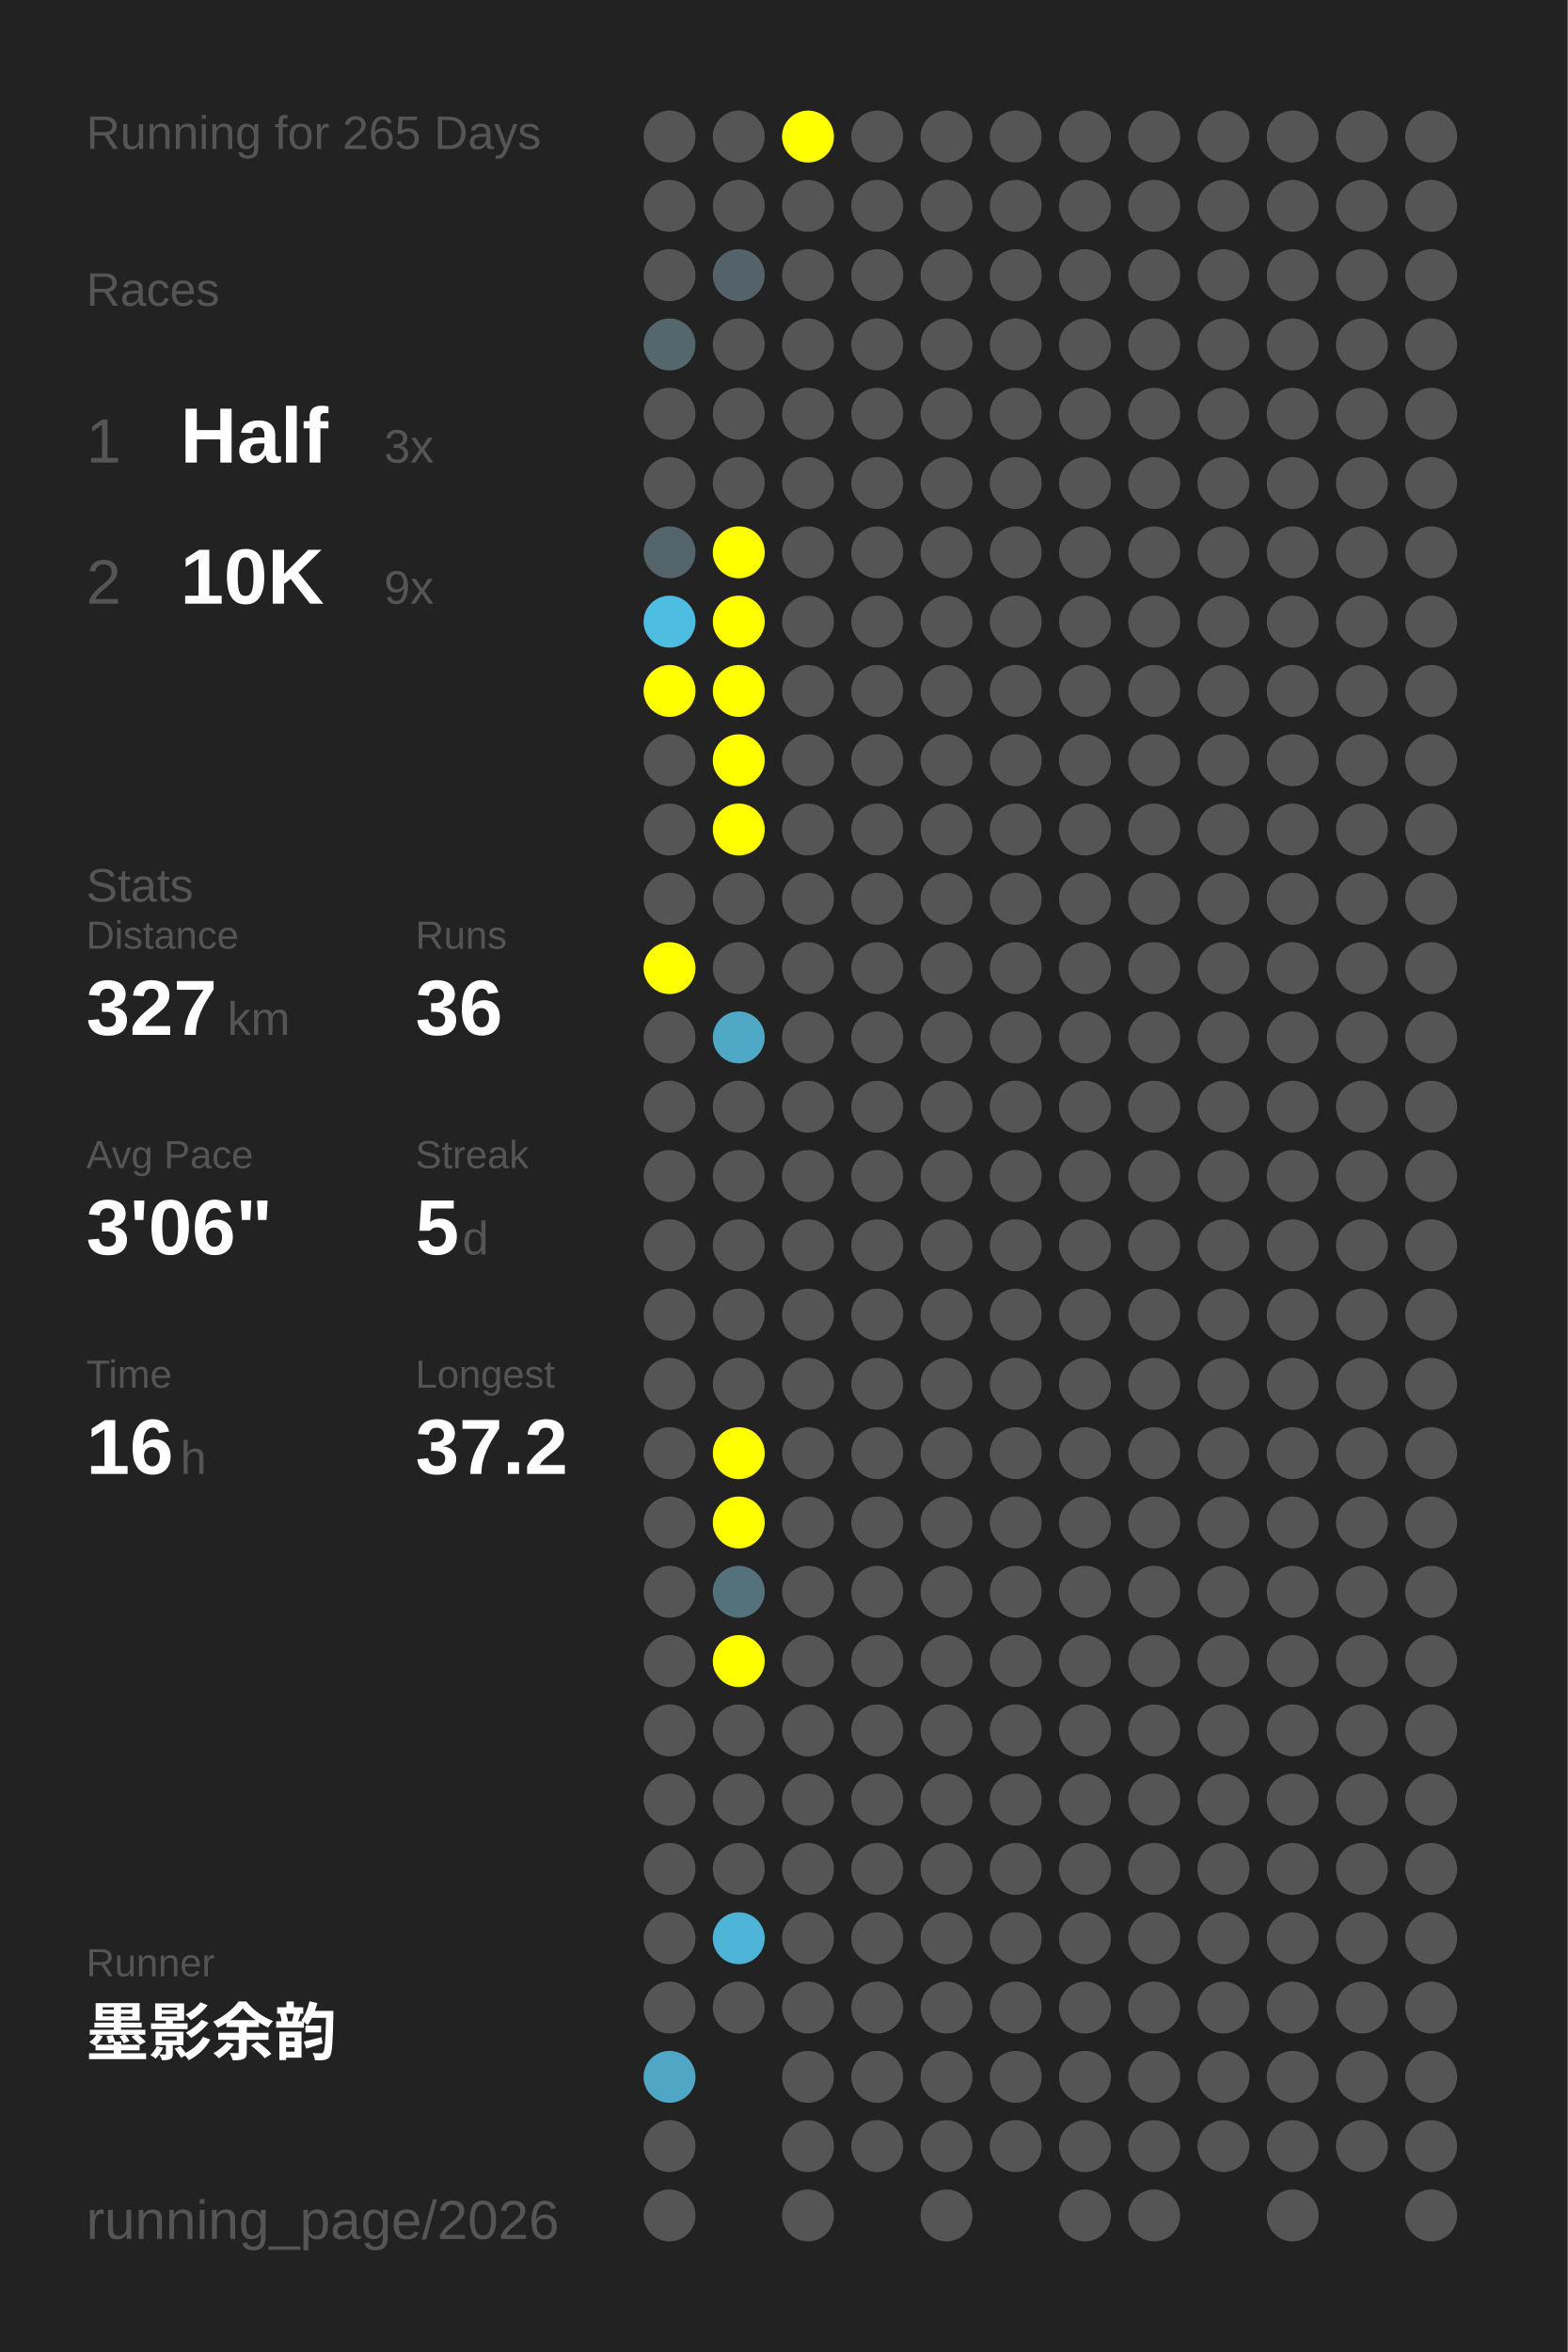
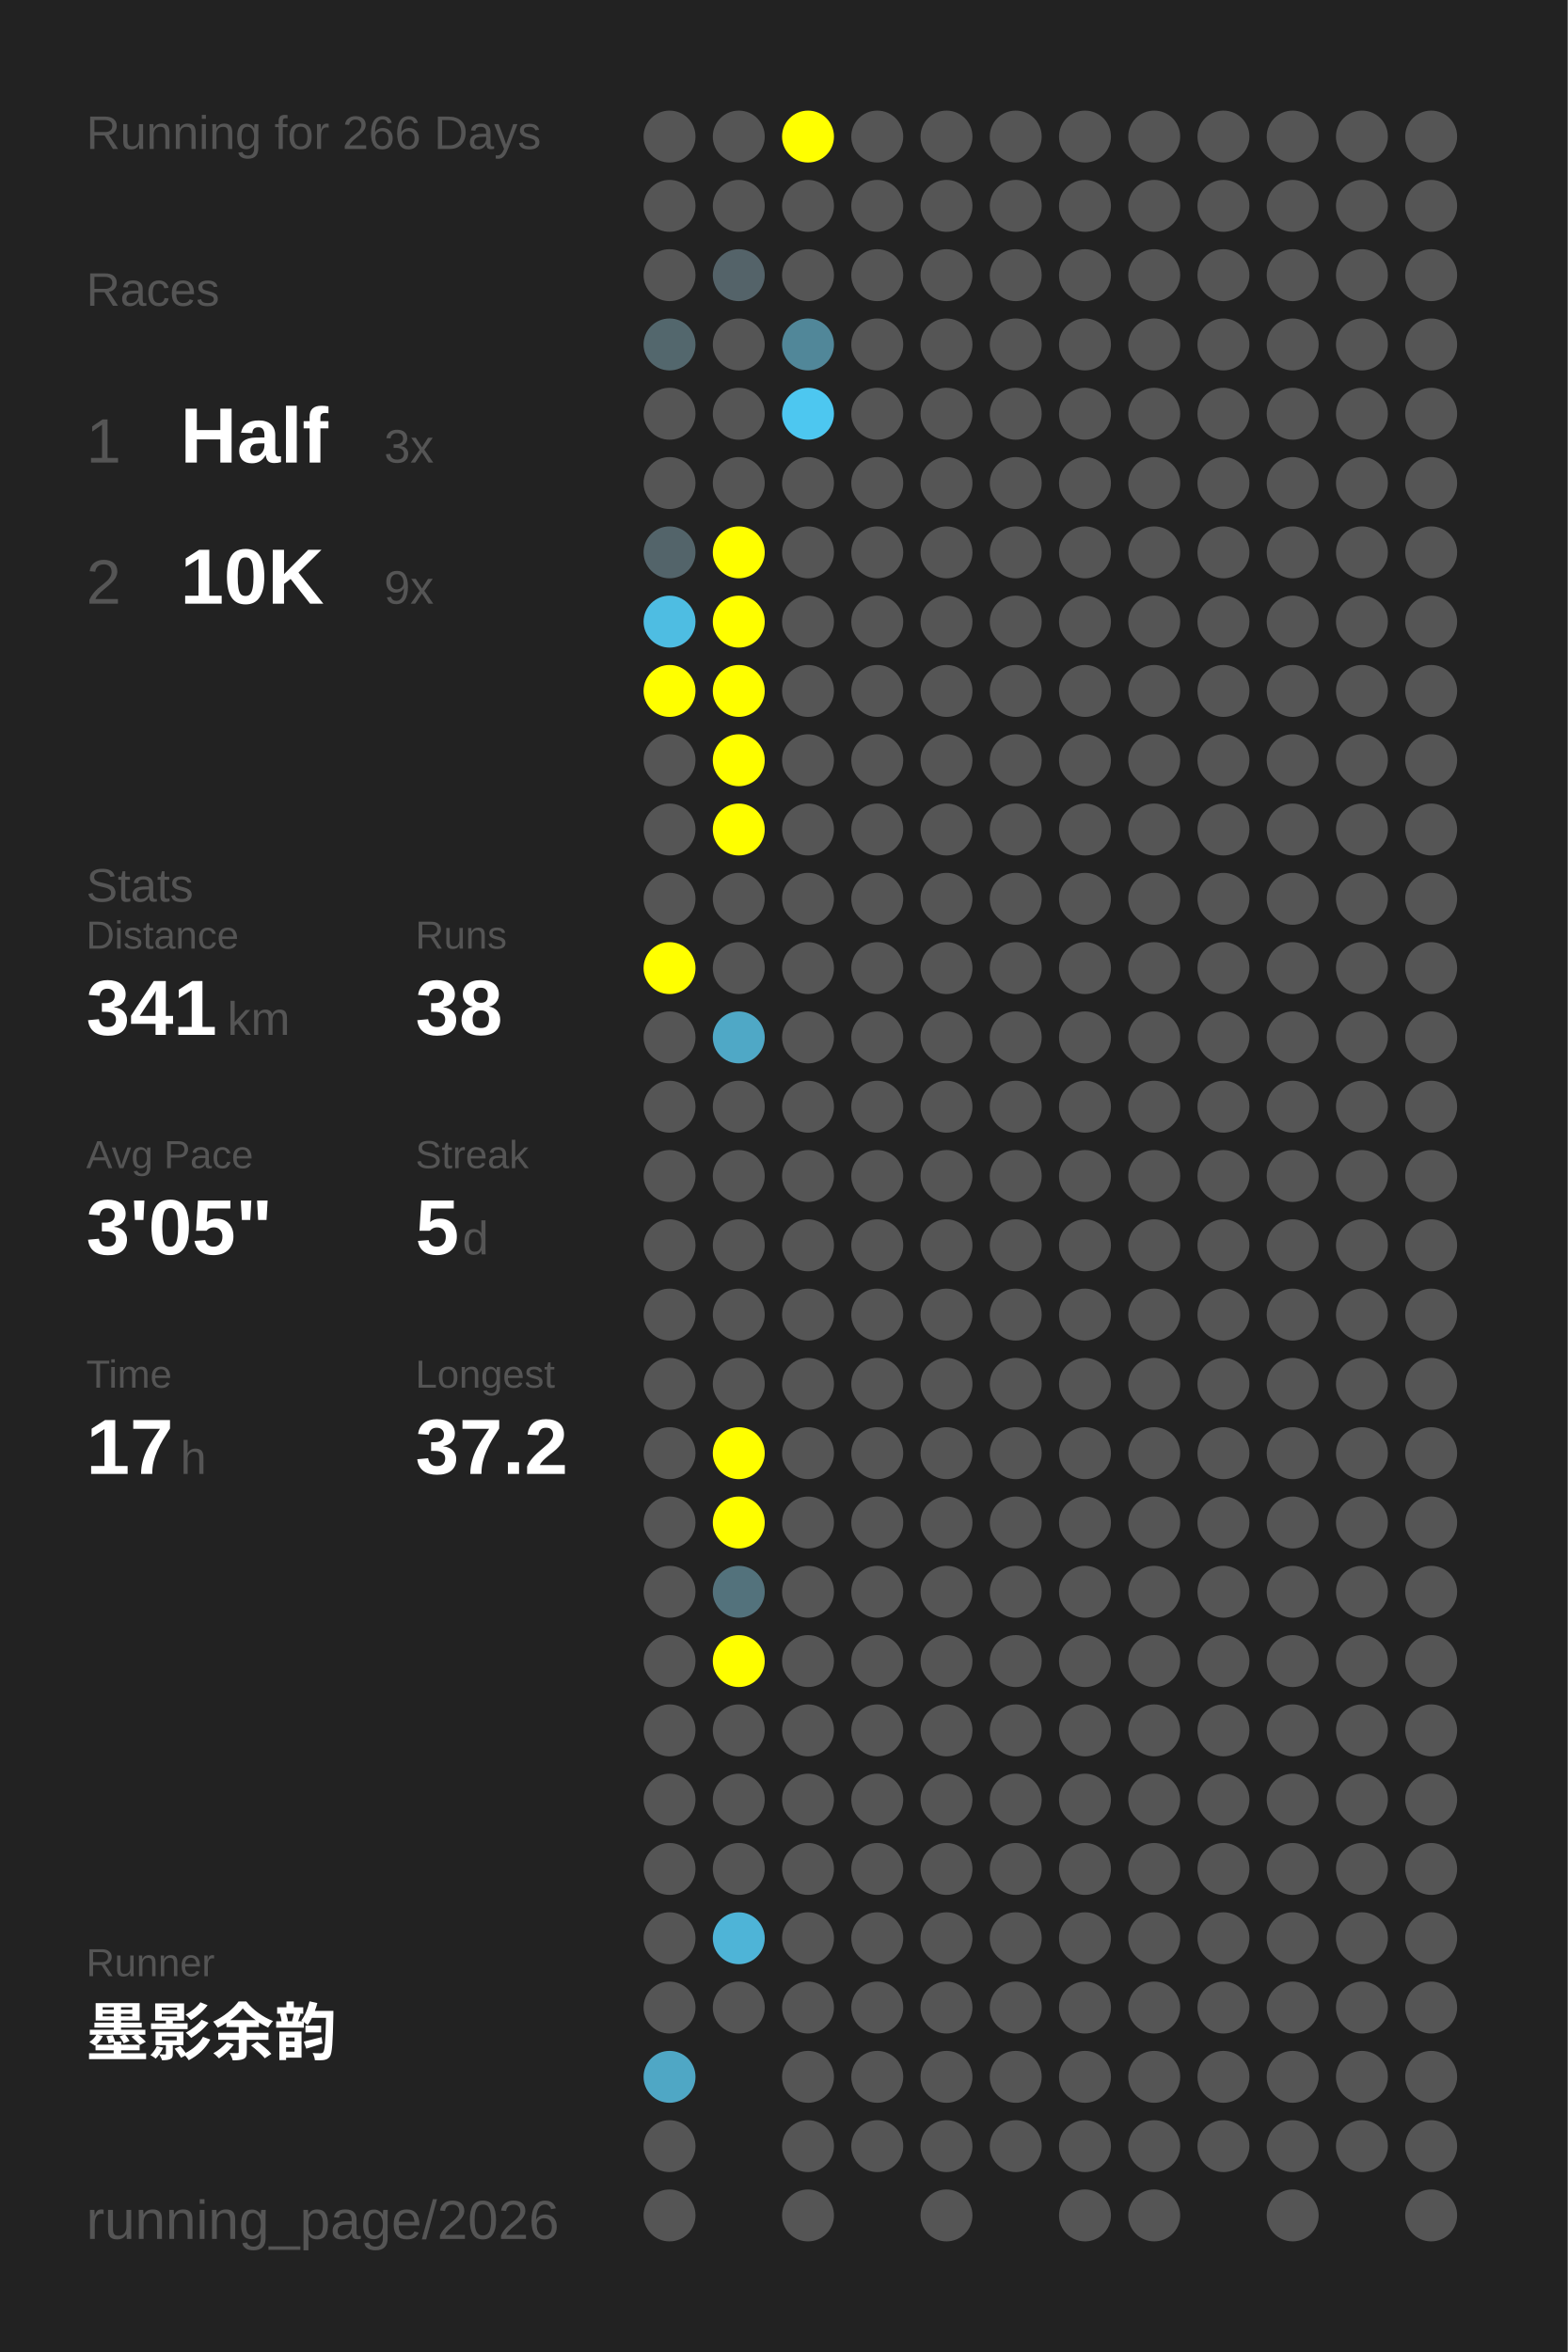
<svg xmlns="http://www.w3.org/2000/svg" baseProfile="full" height="300mm" version="1.1" viewBox="0,0,200,300" width="200mm">
  <defs />
  <rect fill="#222222" height="300" width="200" x="0" y="0" />
-   <text fill="#555555" style="font-size:6px; font-family:Arial;" x="11" y="19">Running for 265 Days</text>
+   <text fill="#555555" style="font-size:6px; font-family:Arial;" x="11" y="19">Running for 266 Days</text>
  <text fill="#555555" style="font-size:6px; font-family:Arial;" x="11" y="39">Races</text>
  <text fill="#555555" style="font-size:8px; font-family:Arial;" x="11" y="59">1</text>
  <text fill="#FFFFFF" style="font-size:10px; font-family:Arial; font-weight:bold;" x="23" y="59">Half</text>
  <text fill="#555555" style="font-size:6px; font-family:Arial;" x="49" y="59">3x</text>
  <text fill="#555555" style="font-size:8px; font-family:Arial;" x="11" y="77">2</text>
  <text fill="#FFFFFF" style="font-size:10px; font-family:Arial; font-weight:bold;" x="23" y="77">10K</text>
  <text fill="#555555" style="font-size:6px; font-family:Arial;" x="49" y="77">9x</text>
  <text fill="#555555" style="font-size:6px; font-family:Arial;" x="11" y="115">Stats</text>
  <text fill="#555555" style="font-size:5px; font-family:Arial;" x="11" y="121">Distance</text>
-   <text fill="#FFFFFF" style="font-size:10px; font-family:Arial; font-weight:bold;" x="11" y="132">327</text>
+   <text fill="#FFFFFF" style="font-size:10px; font-family:Arial; font-weight:bold;" x="11" y="132">341</text>
  <text fill="#555555" style="font-size:6px; font-family:Arial;" x="29" y="132">km</text>
  <text fill="#555555" style="font-size:5px; font-family:Arial;" x="53" y="121">Runs</text>
-   <text fill="#FFFFFF" style="font-size:10px; font-family:Arial; font-weight:bold;" x="53" y="132">36</text>
+   <text fill="#FFFFFF" style="font-size:10px; font-family:Arial; font-weight:bold;" x="53" y="132">38</text>
  <text fill="#555555" style="font-size:5px; font-family:Arial;" x="11" y="149">Avg Pace</text>
-   <text fill="#FFFFFF" style="font-size:10px; font-family:Arial; font-weight:bold;" x="11" y="160">3'06"</text>
+   <text fill="#FFFFFF" style="font-size:10px; font-family:Arial; font-weight:bold;" x="11" y="160">3'05"</text>
  <text fill="#555555" style="font-size:5px; font-family:Arial;" x="53" y="149">Streak</text>
  <text fill="#FFFFFF" style="font-size:10px; font-family:Arial; font-weight:bold;" x="53" y="160">5</text>
  <text fill="#555555" style="font-size:6px; font-family:Arial;" x="59" y="160">d</text>
  <text fill="#555555" style="font-size:5px; font-family:Arial;" x="11" y="177">Time</text>
-   <text fill="#FFFFFF" style="font-size:10px; font-family:Arial; font-weight:bold;" x="11" y="188">16</text>
+   <text fill="#FFFFFF" style="font-size:10px; font-family:Arial; font-weight:bold;" x="11" y="188">17</text>
  <text fill="#555555" style="font-size:6px; font-family:Arial;" x="23" y="188">h</text>
  <text fill="#555555" style="font-size:5px; font-family:Arial;" x="53" y="177">Longest</text>
  <text fill="#FFFFFF" style="font-size:10px; font-family:Arial; font-weight:bold;" x="53" y="188">37.2</text>
  <text fill="#555555" style="font-size:5px; font-family:Arial;" x="11" y="252.065">Runner</text>
  <text fill="#FFFFFF" style="font-size:8px; font-family:Arial; font-weight:bold;" x="11" y="262.065">墨影余韵</text>
  <text fill="#555555" style="font-size:7px; font-family:Arial;" x="11" y="285.581">running_page/2026</text>
  <circle cx="85.417" cy="17.419" fill="#555555" r="3.312" />
  <circle cx="85.417" cy="26.258" fill="#555555" r="3.312" />
  <circle cx="85.417" cy="35.097" fill="#555555" r="3.312" />
  <circle cx="85.417" cy="43.935" fill="#53676d" r="3.312" />
  <circle cx="85.417" cy="52.774" fill="#555555" r="3.312" />
  <circle cx="85.417" cy="61.613" fill="#555555" r="3.312" />
  <circle cx="85.417" cy="70.452" fill="#53646a" r="3.312" />
  <circle cx="85.417" cy="79.29" fill="#4ebde2" r="3.312" />
  <circle cx="85.417" cy="88.129" fill="#FFFF00" r="3.312" />
  <circle cx="85.417" cy="96.968" fill="#555555" r="3.312" />
  <circle cx="85.417" cy="105.806" fill="#555555" r="3.312" />
  <circle cx="85.417" cy="114.645" fill="#555555" r="3.312" />
  <circle cx="85.417" cy="123.484" fill="#FFFF00" r="3.312" />
  <circle cx="85.417" cy="132.323" fill="#555555" r="3.312" />
  <circle cx="85.417" cy="141.161" fill="#555555" r="3.312" />
  <circle cx="85.417" cy="150" fill="#555555" r="3.312" />
  <circle cx="85.417" cy="158.839" fill="#555555" r="3.312" />
  <circle cx="85.417" cy="167.677" fill="#555555" r="3.312" />
  <circle cx="85.417" cy="176.516" fill="#555555" r="3.312" />
  <circle cx="85.417" cy="185.355" fill="#555555" r="3.312" />
  <circle cx="85.417" cy="194.194" fill="#555555" r="3.312" />
  <circle cx="85.417" cy="203.032" fill="#555555" r="3.312" />
  <circle cx="85.417" cy="211.871" fill="#555555" r="3.312" />
  <circle cx="85.417" cy="220.71" fill="#555555" r="3.312" />
  <circle cx="85.417" cy="229.548" fill="#555555" r="3.312" />
  <circle cx="85.417" cy="238.387" fill="#555555" r="3.312" />
  <circle cx="85.417" cy="247.226" fill="#555555" r="3.312" />
  <circle cx="85.417" cy="256.065" fill="#555555" r="3.312" />
  <circle cx="85.417" cy="264.903" fill="#4fa7c5" r="3.312" />
  <circle cx="85.417" cy="273.742" fill="#555555" r="3.312" />
  <circle cx="85.417" cy="282.581" fill="#555555" r="3.312" />
  <circle cx="94.25" cy="17.419" fill="#555555" r="3.312" />
  <circle cx="94.25" cy="26.258" fill="#555555" r="3.312" />
  <circle cx="94.25" cy="35.097" fill="#546369" r="3.312" />
  <circle cx="94.25" cy="43.935" fill="#555555" r="3.312" />
  <circle cx="94.25" cy="52.774" fill="#555555" r="3.312" />
  <circle cx="94.25" cy="61.613" fill="#555555" r="3.312" />
  <circle cx="94.25" cy="70.452" fill="#FFFF00" r="3.312" />
  <circle cx="94.25" cy="79.29" fill="#FFFF00" r="3.312" />
  <circle cx="94.25" cy="88.129" fill="#FFFF00" r="3.312" />
  <circle cx="94.25" cy="96.968" fill="#FFFF00" r="3.312" />
  <circle cx="94.25" cy="105.806" fill="#FFFF00" r="3.312" />
  <circle cx="94.25" cy="114.645" fill="#555555" r="3.312" />
  <circle cx="94.25" cy="123.484" fill="#555555" r="3.312" />
  <circle cx="94.25" cy="132.323" fill="#4fa8c6" r="3.312" />
  <circle cx="94.25" cy="141.161" fill="#555555" r="3.312" />
  <circle cx="94.25" cy="150" fill="#555555" r="3.312" />
  <circle cx="94.25" cy="158.839" fill="#555555" r="3.312" />
  <circle cx="94.25" cy="167.677" fill="#555555" r="3.312" />
  <circle cx="94.25" cy="176.516" fill="#555555" r="3.312" />
  <circle cx="94.25" cy="185.355" fill="#FFFF00" r="3.312" />
  <circle cx="94.25" cy="194.194" fill="#FFFF00" r="3.312" />
  <circle cx="94.25" cy="203.032" fill="#53727c" r="3.312" />
  <circle cx="94.25" cy="211.871" fill="#FFFF00" r="3.312" />
  <circle cx="94.25" cy="220.71" fill="#555555" r="3.312" />
  <circle cx="94.25" cy="229.548" fill="#555555" r="3.312" />
  <circle cx="94.25" cy="238.387" fill="#555555" r="3.312" />
  <circle cx="94.25" cy="247.226" fill="#4eb4d7" r="3.312" />
  <circle cx="94.25" cy="256.065" fill="#555555" r="3.312" />
  <circle cx="103.083" cy="17.419" fill="#FFFF00" r="3.312" />
  <circle cx="103.083" cy="26.258" fill="#555555" r="3.312" />
  <circle cx="103.083" cy="35.097" fill="#555555" r="3.312" />
-   <circle cx="103.083" cy="43.935" fill="#555555" r="3.312" />
-   <circle cx="103.083" cy="52.774" fill="#555555" r="3.312" />
+   <circle cx="103.083" cy="43.935" fill="#518799" r="3.312" />
+   <circle cx="103.083" cy="52.774" fill="#4dc7f0" r="3.312" />
  <circle cx="103.083" cy="61.613" fill="#555555" r="3.312" />
  <circle cx="103.083" cy="70.452" fill="#555555" r="3.312" />
  <circle cx="103.083" cy="79.29" fill="#555555" r="3.312" />
  <circle cx="103.083" cy="88.129" fill="#555555" r="3.312" />
  <circle cx="103.083" cy="96.968" fill="#555555" r="3.312" />
  <circle cx="103.083" cy="105.806" fill="#555555" r="3.312" />
  <circle cx="103.083" cy="114.645" fill="#555555" r="3.312" />
  <circle cx="103.083" cy="123.484" fill="#555555" r="3.312" />
  <circle cx="103.083" cy="132.323" fill="#555555" r="3.312" />
  <circle cx="103.083" cy="141.161" fill="#555555" r="3.312" />
  <circle cx="103.083" cy="150" fill="#555555" r="3.312" />
  <circle cx="103.083" cy="158.839" fill="#555555" r="3.312" />
  <circle cx="103.083" cy="167.677" fill="#555555" r="3.312" />
  <circle cx="103.083" cy="176.516" fill="#555555" r="3.312" />
  <circle cx="103.083" cy="185.355" fill="#555555" r="3.312" />
  <circle cx="103.083" cy="194.194" fill="#555555" r="3.312" />
  <circle cx="103.083" cy="203.032" fill="#555555" r="3.312" />
  <circle cx="103.083" cy="211.871" fill="#555555" r="3.312" />
  <circle cx="103.083" cy="220.71" fill="#555555" r="3.312" />
  <circle cx="103.083" cy="229.548" fill="#555555" r="3.312" />
  <circle cx="103.083" cy="238.387" fill="#555555" r="3.312" />
  <circle cx="103.083" cy="247.226" fill="#555555" r="3.312" />
  <circle cx="103.083" cy="256.065" fill="#555555" r="3.312" />
  <circle cx="103.083" cy="264.903" fill="#555555" r="3.312" />
  <circle cx="103.083" cy="273.742" fill="#555555" r="3.312" />
  <circle cx="103.083" cy="282.581" fill="#555555" r="3.312" />
  <circle cx="111.917" cy="17.419" fill="#555555" r="3.312" />
  <circle cx="111.917" cy="26.258" fill="#555555" r="3.312" />
  <circle cx="111.917" cy="35.097" fill="#555555" r="3.312" />
  <circle cx="111.917" cy="43.935" fill="#555555" r="3.312" />
  <circle cx="111.917" cy="52.774" fill="#555555" r="3.312" />
  <circle cx="111.917" cy="61.613" fill="#555555" r="3.312" />
  <circle cx="111.917" cy="70.452" fill="#555555" r="3.312" />
  <circle cx="111.917" cy="79.29" fill="#555555" r="3.312" />
  <circle cx="111.917" cy="88.129" fill="#555555" r="3.312" />
  <circle cx="111.917" cy="96.968" fill="#555555" r="3.312" />
  <circle cx="111.917" cy="105.806" fill="#555555" r="3.312" />
  <circle cx="111.917" cy="114.645" fill="#555555" r="3.312" />
  <circle cx="111.917" cy="123.484" fill="#555555" r="3.312" />
  <circle cx="111.917" cy="132.323" fill="#555555" r="3.312" />
  <circle cx="111.917" cy="141.161" fill="#555555" r="3.312" />
  <circle cx="111.917" cy="150" fill="#555555" r="3.312" />
  <circle cx="111.917" cy="158.839" fill="#555555" r="3.312" />
  <circle cx="111.917" cy="167.677" fill="#555555" r="3.312" />
  <circle cx="111.917" cy="176.516" fill="#555555" r="3.312" />
  <circle cx="111.917" cy="185.355" fill="#555555" r="3.312" />
  <circle cx="111.917" cy="194.194" fill="#555555" r="3.312" />
  <circle cx="111.917" cy="203.032" fill="#555555" r="3.312" />
  <circle cx="111.917" cy="211.871" fill="#555555" r="3.312" />
  <circle cx="111.917" cy="220.71" fill="#555555" r="3.312" />
  <circle cx="111.917" cy="229.548" fill="#555555" r="3.312" />
  <circle cx="111.917" cy="238.387" fill="#555555" r="3.312" />
  <circle cx="111.917" cy="247.226" fill="#555555" r="3.312" />
  <circle cx="111.917" cy="256.065" fill="#555555" r="3.312" />
  <circle cx="111.917" cy="264.903" fill="#555555" r="3.312" />
  <circle cx="111.917" cy="273.742" fill="#555555" r="3.312" />
  <circle cx="120.75" cy="17.419" fill="#555555" r="3.312" />
  <circle cx="120.75" cy="26.258" fill="#555555" r="3.312" />
  <circle cx="120.75" cy="35.097" fill="#555555" r="3.312" />
  <circle cx="120.75" cy="43.935" fill="#555555" r="3.312" />
  <circle cx="120.75" cy="52.774" fill="#555555" r="3.312" />
  <circle cx="120.75" cy="61.613" fill="#555555" r="3.312" />
  <circle cx="120.75" cy="70.452" fill="#555555" r="3.312" />
  <circle cx="120.75" cy="79.29" fill="#555555" r="3.312" />
  <circle cx="120.75" cy="88.129" fill="#555555" r="3.312" />
  <circle cx="120.75" cy="96.968" fill="#555555" r="3.312" />
  <circle cx="120.75" cy="105.806" fill="#555555" r="3.312" />
  <circle cx="120.75" cy="114.645" fill="#555555" r="3.312" />
  <circle cx="120.75" cy="123.484" fill="#555555" r="3.312" />
  <circle cx="120.75" cy="132.323" fill="#555555" r="3.312" />
  <circle cx="120.75" cy="141.161" fill="#555555" r="3.312" />
  <circle cx="120.75" cy="150" fill="#555555" r="3.312" />
  <circle cx="120.75" cy="158.839" fill="#555555" r="3.312" />
  <circle cx="120.75" cy="167.677" fill="#555555" r="3.312" />
  <circle cx="120.75" cy="176.516" fill="#555555" r="3.312" />
  <circle cx="120.75" cy="185.355" fill="#555555" r="3.312" />
  <circle cx="120.75" cy="194.194" fill="#555555" r="3.312" />
  <circle cx="120.75" cy="203.032" fill="#555555" r="3.312" />
  <circle cx="120.75" cy="211.871" fill="#555555" r="3.312" />
  <circle cx="120.75" cy="220.71" fill="#555555" r="3.312" />
  <circle cx="120.75" cy="229.548" fill="#555555" r="3.312" />
  <circle cx="120.75" cy="238.387" fill="#555555" r="3.312" />
  <circle cx="120.75" cy="247.226" fill="#555555" r="3.312" />
  <circle cx="120.75" cy="256.065" fill="#555555" r="3.312" />
  <circle cx="120.75" cy="264.903" fill="#555555" r="3.312" />
  <circle cx="120.75" cy="273.742" fill="#555555" r="3.312" />
  <circle cx="120.75" cy="282.581" fill="#555555" r="3.312" />
  <circle cx="129.583" cy="17.419" fill="#555555" r="3.312" />
  <circle cx="129.583" cy="26.258" fill="#555555" r="3.312" />
  <circle cx="129.583" cy="35.097" fill="#555555" r="3.312" />
  <circle cx="129.583" cy="43.935" fill="#555555" r="3.312" />
  <circle cx="129.583" cy="52.774" fill="#555555" r="3.312" />
  <circle cx="129.583" cy="61.613" fill="#555555" r="3.312" />
  <circle cx="129.583" cy="70.452" fill="#555555" r="3.312" />
  <circle cx="129.583" cy="79.29" fill="#555555" r="3.312" />
  <circle cx="129.583" cy="88.129" fill="#555555" r="3.312" />
  <circle cx="129.583" cy="96.968" fill="#555555" r="3.312" />
  <circle cx="129.583" cy="105.806" fill="#555555" r="3.312" />
  <circle cx="129.583" cy="114.645" fill="#555555" r="3.312" />
  <circle cx="129.583" cy="123.484" fill="#555555" r="3.312" />
  <circle cx="129.583" cy="132.323" fill="#555555" r="3.312" />
  <circle cx="129.583" cy="141.161" fill="#555555" r="3.312" />
  <circle cx="129.583" cy="150" fill="#555555" r="3.312" />
  <circle cx="129.583" cy="158.839" fill="#555555" r="3.312" />
  <circle cx="129.583" cy="167.677" fill="#555555" r="3.312" />
  <circle cx="129.583" cy="176.516" fill="#555555" r="3.312" />
  <circle cx="129.583" cy="185.355" fill="#555555" r="3.312" />
  <circle cx="129.583" cy="194.194" fill="#555555" r="3.312" />
  <circle cx="129.583" cy="203.032" fill="#555555" r="3.312" />
  <circle cx="129.583" cy="211.871" fill="#555555" r="3.312" />
  <circle cx="129.583" cy="220.71" fill="#555555" r="3.312" />
  <circle cx="129.583" cy="229.548" fill="#555555" r="3.312" />
  <circle cx="129.583" cy="238.387" fill="#555555" r="3.312" />
  <circle cx="129.583" cy="247.226" fill="#555555" r="3.312" />
  <circle cx="129.583" cy="256.065" fill="#555555" r="3.312" />
  <circle cx="129.583" cy="264.903" fill="#555555" r="3.312" />
  <circle cx="129.583" cy="273.742" fill="#555555" r="3.312" />
  <circle cx="138.417" cy="17.419" fill="#555555" r="3.312" />
  <circle cx="138.417" cy="26.258" fill="#555555" r="3.312" />
  <circle cx="138.417" cy="35.097" fill="#555555" r="3.312" />
  <circle cx="138.417" cy="43.935" fill="#555555" r="3.312" />
  <circle cx="138.417" cy="52.774" fill="#555555" r="3.312" />
  <circle cx="138.417" cy="61.613" fill="#555555" r="3.312" />
  <circle cx="138.417" cy="70.452" fill="#555555" r="3.312" />
  <circle cx="138.417" cy="79.29" fill="#555555" r="3.312" />
  <circle cx="138.417" cy="88.129" fill="#555555" r="3.312" />
  <circle cx="138.417" cy="96.968" fill="#555555" r="3.312" />
  <circle cx="138.417" cy="105.806" fill="#555555" r="3.312" />
  <circle cx="138.417" cy="114.645" fill="#555555" r="3.312" />
  <circle cx="138.417" cy="123.484" fill="#555555" r="3.312" />
  <circle cx="138.417" cy="132.323" fill="#555555" r="3.312" />
  <circle cx="138.417" cy="141.161" fill="#555555" r="3.312" />
  <circle cx="138.417" cy="150" fill="#555555" r="3.312" />
  <circle cx="138.417" cy="158.839" fill="#555555" r="3.312" />
  <circle cx="138.417" cy="167.677" fill="#555555" r="3.312" />
  <circle cx="138.417" cy="176.516" fill="#555555" r="3.312" />
  <circle cx="138.417" cy="185.355" fill="#555555" r="3.312" />
  <circle cx="138.417" cy="194.194" fill="#555555" r="3.312" />
  <circle cx="138.417" cy="203.032" fill="#555555" r="3.312" />
  <circle cx="138.417" cy="211.871" fill="#555555" r="3.312" />
  <circle cx="138.417" cy="220.71" fill="#555555" r="3.312" />
  <circle cx="138.417" cy="229.548" fill="#555555" r="3.312" />
  <circle cx="138.417" cy="238.387" fill="#555555" r="3.312" />
  <circle cx="138.417" cy="247.226" fill="#555555" r="3.312" />
  <circle cx="138.417" cy="256.065" fill="#555555" r="3.312" />
  <circle cx="138.417" cy="264.903" fill="#555555" r="3.312" />
  <circle cx="138.417" cy="273.742" fill="#555555" r="3.312" />
  <circle cx="138.417" cy="282.581" fill="#555555" r="3.312" />
  <circle cx="147.25" cy="17.419" fill="#555555" r="3.312" />
  <circle cx="147.25" cy="26.258" fill="#555555" r="3.312" />
  <circle cx="147.25" cy="35.097" fill="#555555" r="3.312" />
  <circle cx="147.25" cy="43.935" fill="#555555" r="3.312" />
  <circle cx="147.25" cy="52.774" fill="#555555" r="3.312" />
  <circle cx="147.25" cy="61.613" fill="#555555" r="3.312" />
  <circle cx="147.25" cy="70.452" fill="#555555" r="3.312" />
  <circle cx="147.25" cy="79.29" fill="#555555" r="3.312" />
  <circle cx="147.25" cy="88.129" fill="#555555" r="3.312" />
  <circle cx="147.25" cy="96.968" fill="#555555" r="3.312" />
  <circle cx="147.25" cy="105.806" fill="#555555" r="3.312" />
  <circle cx="147.25" cy="114.645" fill="#555555" r="3.312" />
  <circle cx="147.25" cy="123.484" fill="#555555" r="3.312" />
  <circle cx="147.25" cy="132.323" fill="#555555" r="3.312" />
  <circle cx="147.25" cy="141.161" fill="#555555" r="3.312" />
  <circle cx="147.25" cy="150" fill="#555555" r="3.312" />
  <circle cx="147.25" cy="158.839" fill="#555555" r="3.312" />
  <circle cx="147.25" cy="167.677" fill="#555555" r="3.312" />
  <circle cx="147.25" cy="176.516" fill="#555555" r="3.312" />
  <circle cx="147.25" cy="185.355" fill="#555555" r="3.312" />
  <circle cx="147.25" cy="194.194" fill="#555555" r="3.312" />
  <circle cx="147.25" cy="203.032" fill="#555555" r="3.312" />
  <circle cx="147.25" cy="211.871" fill="#555555" r="3.312" />
  <circle cx="147.25" cy="220.71" fill="#555555" r="3.312" />
  <circle cx="147.25" cy="229.548" fill="#555555" r="3.312" />
  <circle cx="147.25" cy="238.387" fill="#555555" r="3.312" />
  <circle cx="147.25" cy="247.226" fill="#555555" r="3.312" />
  <circle cx="147.25" cy="256.065" fill="#555555" r="3.312" />
  <circle cx="147.25" cy="264.903" fill="#555555" r="3.312" />
  <circle cx="147.25" cy="273.742" fill="#555555" r="3.312" />
  <circle cx="147.25" cy="282.581" fill="#555555" r="3.312" />
  <circle cx="156.083" cy="17.419" fill="#555555" r="3.312" />
  <circle cx="156.083" cy="26.258" fill="#555555" r="3.312" />
  <circle cx="156.083" cy="35.097" fill="#555555" r="3.312" />
  <circle cx="156.083" cy="43.935" fill="#555555" r="3.312" />
  <circle cx="156.083" cy="52.774" fill="#555555" r="3.312" />
  <circle cx="156.083" cy="61.613" fill="#555555" r="3.312" />
  <circle cx="156.083" cy="70.452" fill="#555555" r="3.312" />
  <circle cx="156.083" cy="79.29" fill="#555555" r="3.312" />
  <circle cx="156.083" cy="88.129" fill="#555555" r="3.312" />
  <circle cx="156.083" cy="96.968" fill="#555555" r="3.312" />
  <circle cx="156.083" cy="105.806" fill="#555555" r="3.312" />
  <circle cx="156.083" cy="114.645" fill="#555555" r="3.312" />
  <circle cx="156.083" cy="123.484" fill="#555555" r="3.312" />
  <circle cx="156.083" cy="132.323" fill="#555555" r="3.312" />
  <circle cx="156.083" cy="141.161" fill="#555555" r="3.312" />
  <circle cx="156.083" cy="150" fill="#555555" r="3.312" />
  <circle cx="156.083" cy="158.839" fill="#555555" r="3.312" />
  <circle cx="156.083" cy="167.677" fill="#555555" r="3.312" />
  <circle cx="156.083" cy="176.516" fill="#555555" r="3.312" />
  <circle cx="156.083" cy="185.355" fill="#555555" r="3.312" />
  <circle cx="156.083" cy="194.194" fill="#555555" r="3.312" />
  <circle cx="156.083" cy="203.032" fill="#555555" r="3.312" />
  <circle cx="156.083" cy="211.871" fill="#555555" r="3.312" />
  <circle cx="156.083" cy="220.71" fill="#555555" r="3.312" />
  <circle cx="156.083" cy="229.548" fill="#555555" r="3.312" />
  <circle cx="156.083" cy="238.387" fill="#555555" r="3.312" />
  <circle cx="156.083" cy="247.226" fill="#555555" r="3.312" />
  <circle cx="156.083" cy="256.065" fill="#555555" r="3.312" />
  <circle cx="156.083" cy="264.903" fill="#555555" r="3.312" />
  <circle cx="156.083" cy="273.742" fill="#555555" r="3.312" />
  <circle cx="164.917" cy="17.419" fill="#555555" r="3.312" />
  <circle cx="164.917" cy="26.258" fill="#555555" r="3.312" />
  <circle cx="164.917" cy="35.097" fill="#555555" r="3.312" />
  <circle cx="164.917" cy="43.935" fill="#555555" r="3.312" />
  <circle cx="164.917" cy="52.774" fill="#555555" r="3.312" />
  <circle cx="164.917" cy="61.613" fill="#555555" r="3.312" />
  <circle cx="164.917" cy="70.452" fill="#555555" r="3.312" />
  <circle cx="164.917" cy="79.29" fill="#555555" r="3.312" />
  <circle cx="164.917" cy="88.129" fill="#555555" r="3.312" />
  <circle cx="164.917" cy="96.968" fill="#555555" r="3.312" />
  <circle cx="164.917" cy="105.806" fill="#555555" r="3.312" />
  <circle cx="164.917" cy="114.645" fill="#555555" r="3.312" />
  <circle cx="164.917" cy="123.484" fill="#555555" r="3.312" />
  <circle cx="164.917" cy="132.323" fill="#555555" r="3.312" />
  <circle cx="164.917" cy="141.161" fill="#555555" r="3.312" />
  <circle cx="164.917" cy="150" fill="#555555" r="3.312" />
  <circle cx="164.917" cy="158.839" fill="#555555" r="3.312" />
  <circle cx="164.917" cy="167.677" fill="#555555" r="3.312" />
  <circle cx="164.917" cy="176.516" fill="#555555" r="3.312" />
  <circle cx="164.917" cy="185.355" fill="#555555" r="3.312" />
  <circle cx="164.917" cy="194.194" fill="#555555" r="3.312" />
  <circle cx="164.917" cy="203.032" fill="#555555" r="3.312" />
  <circle cx="164.917" cy="211.871" fill="#555555" r="3.312" />
  <circle cx="164.917" cy="220.71" fill="#555555" r="3.312" />
  <circle cx="164.917" cy="229.548" fill="#555555" r="3.312" />
  <circle cx="164.917" cy="238.387" fill="#555555" r="3.312" />
  <circle cx="164.917" cy="247.226" fill="#555555" r="3.312" />
  <circle cx="164.917" cy="256.065" fill="#555555" r="3.312" />
  <circle cx="164.917" cy="264.903" fill="#555555" r="3.312" />
  <circle cx="164.917" cy="273.742" fill="#555555" r="3.312" />
  <circle cx="164.917" cy="282.581" fill="#555555" r="3.312" />
  <circle cx="173.75" cy="17.419" fill="#555555" r="3.312" />
  <circle cx="173.75" cy="26.258" fill="#555555" r="3.312" />
  <circle cx="173.75" cy="35.097" fill="#555555" r="3.312" />
  <circle cx="173.75" cy="43.935" fill="#555555" r="3.312" />
  <circle cx="173.75" cy="52.774" fill="#555555" r="3.312" />
  <circle cx="173.75" cy="61.613" fill="#555555" r="3.312" />
  <circle cx="173.75" cy="70.452" fill="#555555" r="3.312" />
  <circle cx="173.75" cy="79.29" fill="#555555" r="3.312" />
  <circle cx="173.75" cy="88.129" fill="#555555" r="3.312" />
  <circle cx="173.75" cy="96.968" fill="#555555" r="3.312" />
  <circle cx="173.75" cy="105.806" fill="#555555" r="3.312" />
  <circle cx="173.75" cy="114.645" fill="#555555" r="3.312" />
  <circle cx="173.75" cy="123.484" fill="#555555" r="3.312" />
  <circle cx="173.75" cy="132.323" fill="#555555" r="3.312" />
  <circle cx="173.75" cy="141.161" fill="#555555" r="3.312" />
  <circle cx="173.75" cy="150" fill="#555555" r="3.312" />
  <circle cx="173.75" cy="158.839" fill="#555555" r="3.312" />
  <circle cx="173.75" cy="167.677" fill="#555555" r="3.312" />
  <circle cx="173.75" cy="176.516" fill="#555555" r="3.312" />
  <circle cx="173.75" cy="185.355" fill="#555555" r="3.312" />
  <circle cx="173.75" cy="194.194" fill="#555555" r="3.312" />
  <circle cx="173.75" cy="203.032" fill="#555555" r="3.312" />
  <circle cx="173.75" cy="211.871" fill="#555555" r="3.312" />
  <circle cx="173.75" cy="220.71" fill="#555555" r="3.312" />
  <circle cx="173.75" cy="229.548" fill="#555555" r="3.312" />
  <circle cx="173.75" cy="238.387" fill="#555555" r="3.312" />
  <circle cx="173.75" cy="247.226" fill="#555555" r="3.312" />
  <circle cx="173.75" cy="256.065" fill="#555555" r="3.312" />
  <circle cx="173.75" cy="264.903" fill="#555555" r="3.312" />
  <circle cx="173.75" cy="273.742" fill="#555555" r="3.312" />
  <circle cx="182.583" cy="17.419" fill="#555555" r="3.312" />
  <circle cx="182.583" cy="26.258" fill="#555555" r="3.312" />
  <circle cx="182.583" cy="35.097" fill="#555555" r="3.312" />
  <circle cx="182.583" cy="43.935" fill="#555555" r="3.312" />
  <circle cx="182.583" cy="52.774" fill="#555555" r="3.312" />
  <circle cx="182.583" cy="61.613" fill="#555555" r="3.312" />
  <circle cx="182.583" cy="70.452" fill="#555555" r="3.312" />
  <circle cx="182.583" cy="79.29" fill="#555555" r="3.312" />
  <circle cx="182.583" cy="88.129" fill="#555555" r="3.312" />
  <circle cx="182.583" cy="96.968" fill="#555555" r="3.312" />
  <circle cx="182.583" cy="105.806" fill="#555555" r="3.312" />
  <circle cx="182.583" cy="114.645" fill="#555555" r="3.312" />
  <circle cx="182.583" cy="123.484" fill="#555555" r="3.312" />
  <circle cx="182.583" cy="132.323" fill="#555555" r="3.312" />
  <circle cx="182.583" cy="141.161" fill="#555555" r="3.312" />
  <circle cx="182.583" cy="150" fill="#555555" r="3.312" />
  <circle cx="182.583" cy="158.839" fill="#555555" r="3.312" />
  <circle cx="182.583" cy="167.677" fill="#555555" r="3.312" />
  <circle cx="182.583" cy="176.516" fill="#555555" r="3.312" />
  <circle cx="182.583" cy="185.355" fill="#555555" r="3.312" />
  <circle cx="182.583" cy="194.194" fill="#555555" r="3.312" />
  <circle cx="182.583" cy="203.032" fill="#555555" r="3.312" />
  <circle cx="182.583" cy="211.871" fill="#555555" r="3.312" />
  <circle cx="182.583" cy="220.71" fill="#555555" r="3.312" />
  <circle cx="182.583" cy="229.548" fill="#555555" r="3.312" />
  <circle cx="182.583" cy="238.387" fill="#555555" r="3.312" />
  <circle cx="182.583" cy="247.226" fill="#555555" r="3.312" />
  <circle cx="182.583" cy="256.065" fill="#555555" r="3.312" />
  <circle cx="182.583" cy="264.903" fill="#555555" r="3.312" />
  <circle cx="182.583" cy="273.742" fill="#555555" r="3.312" />
  <circle cx="182.583" cy="282.581" fill="#555555" r="3.312" />
</svg>
